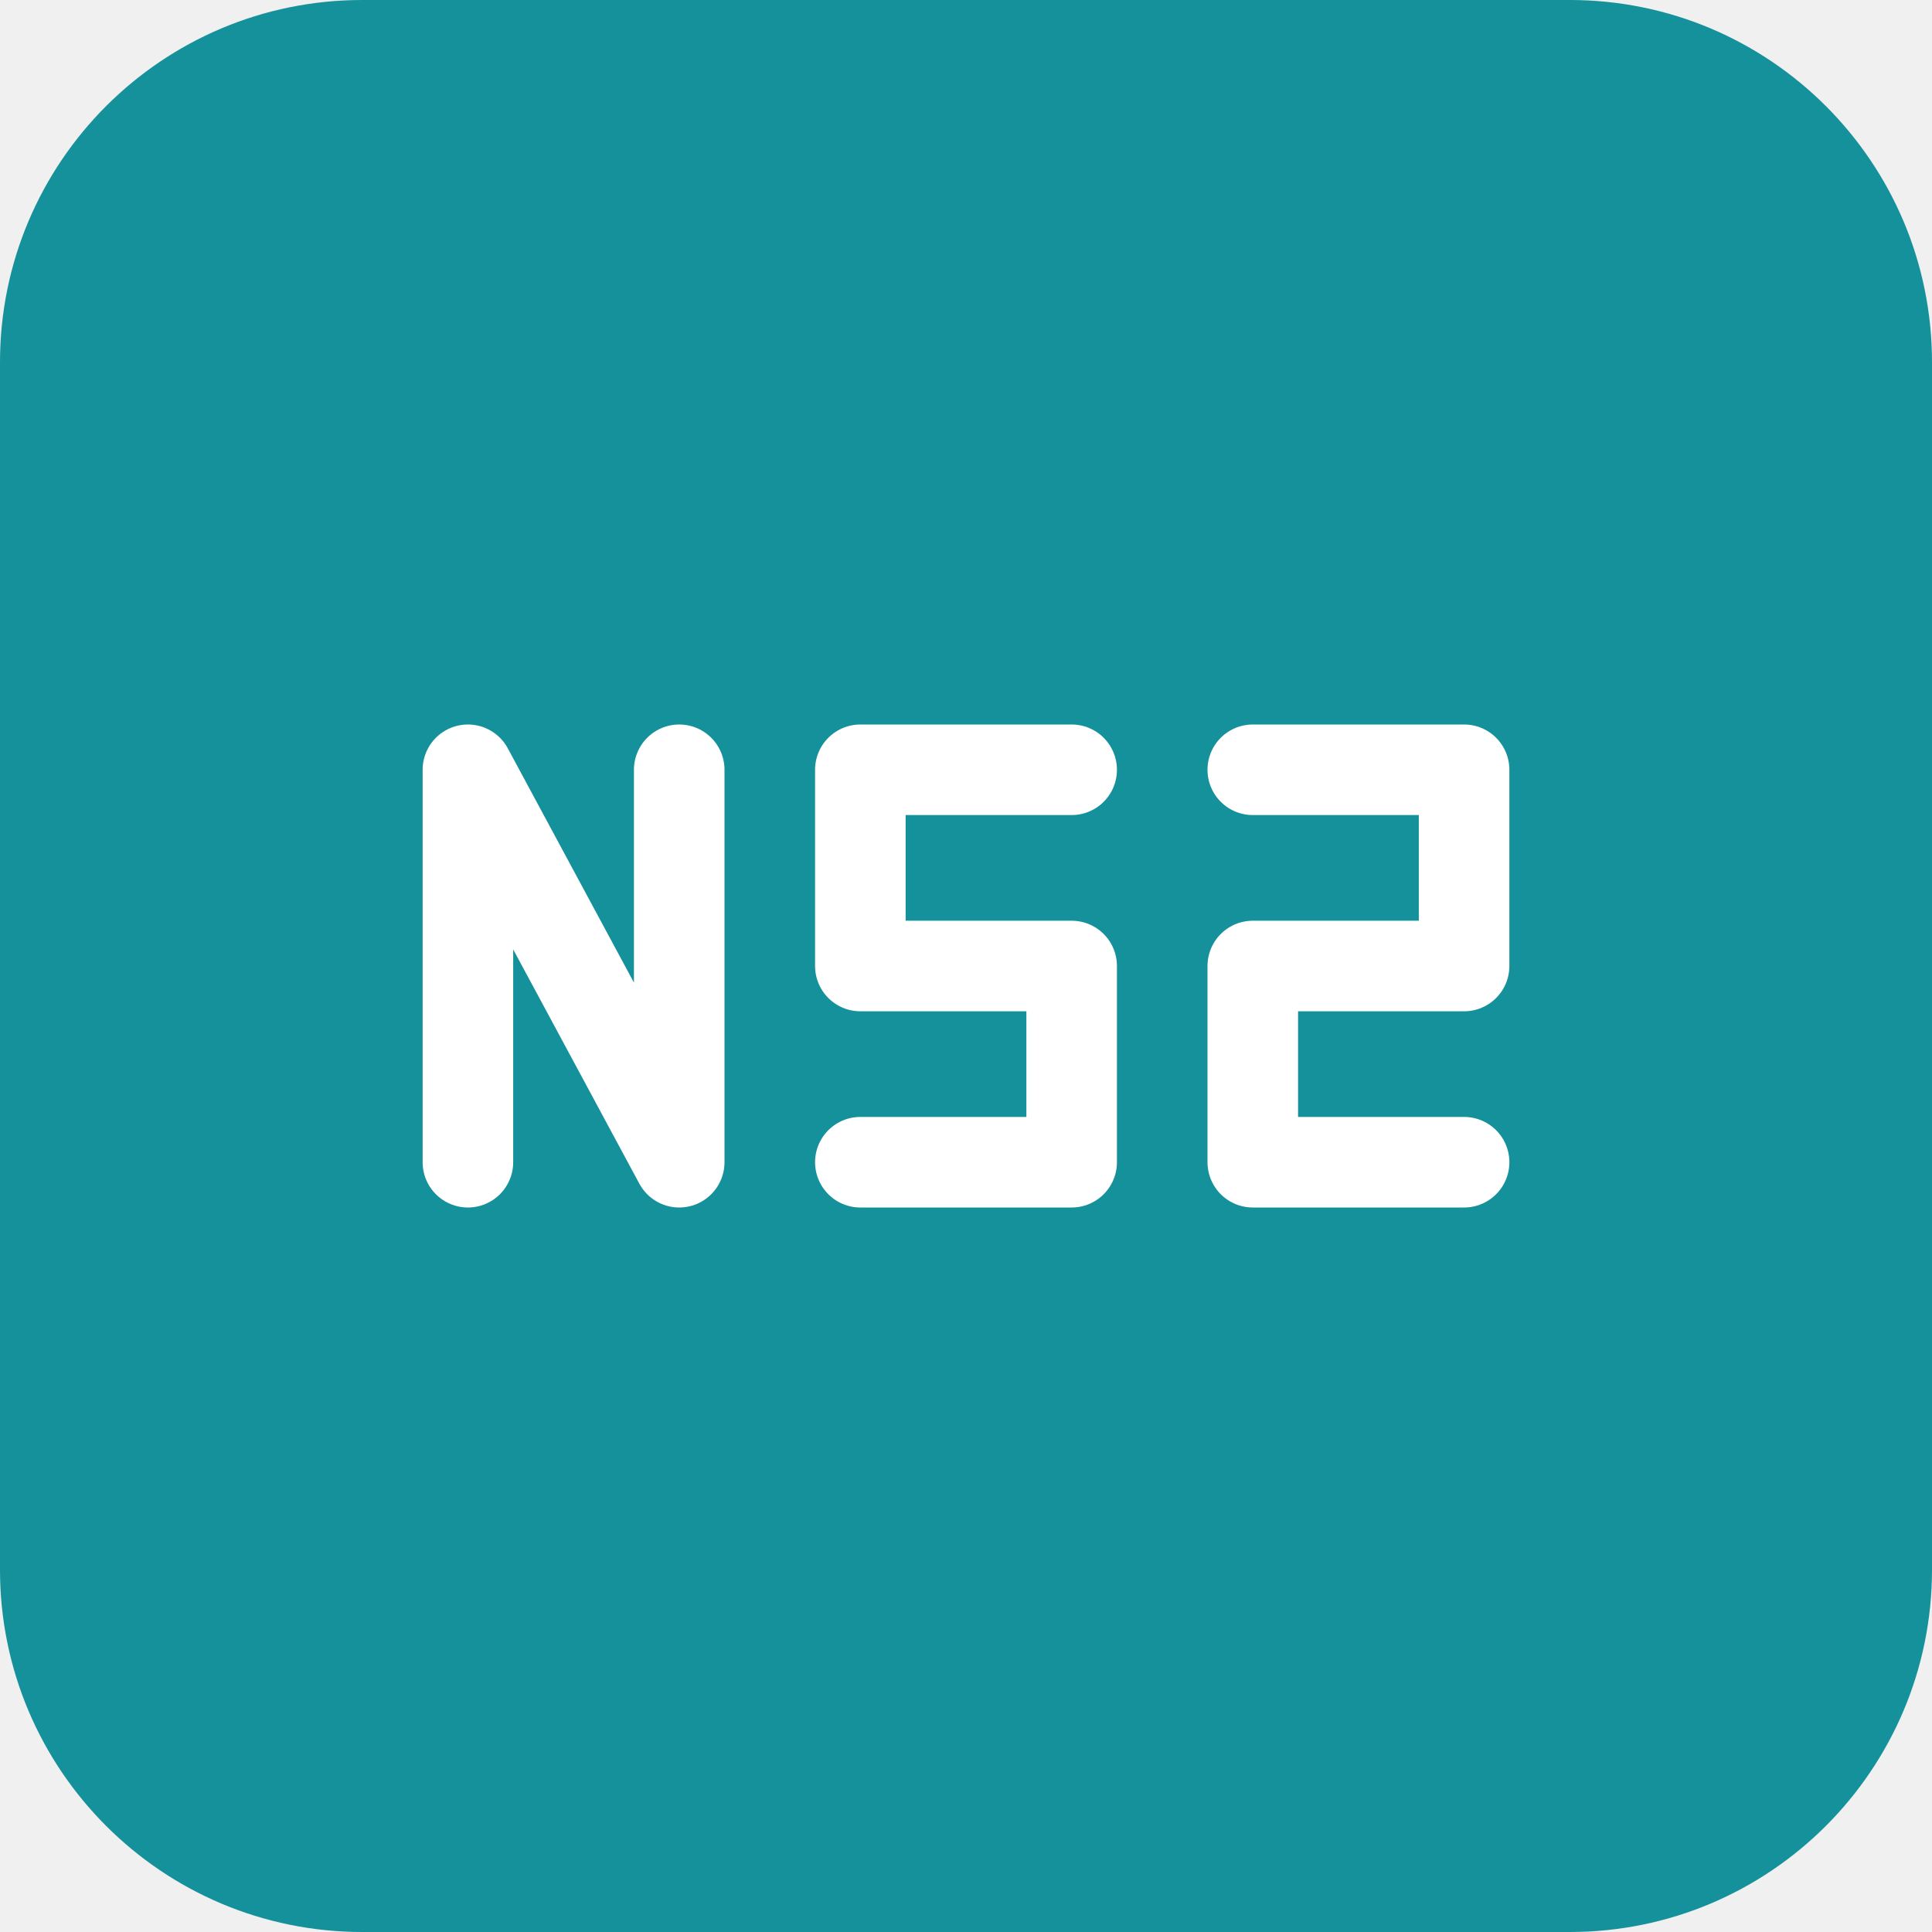
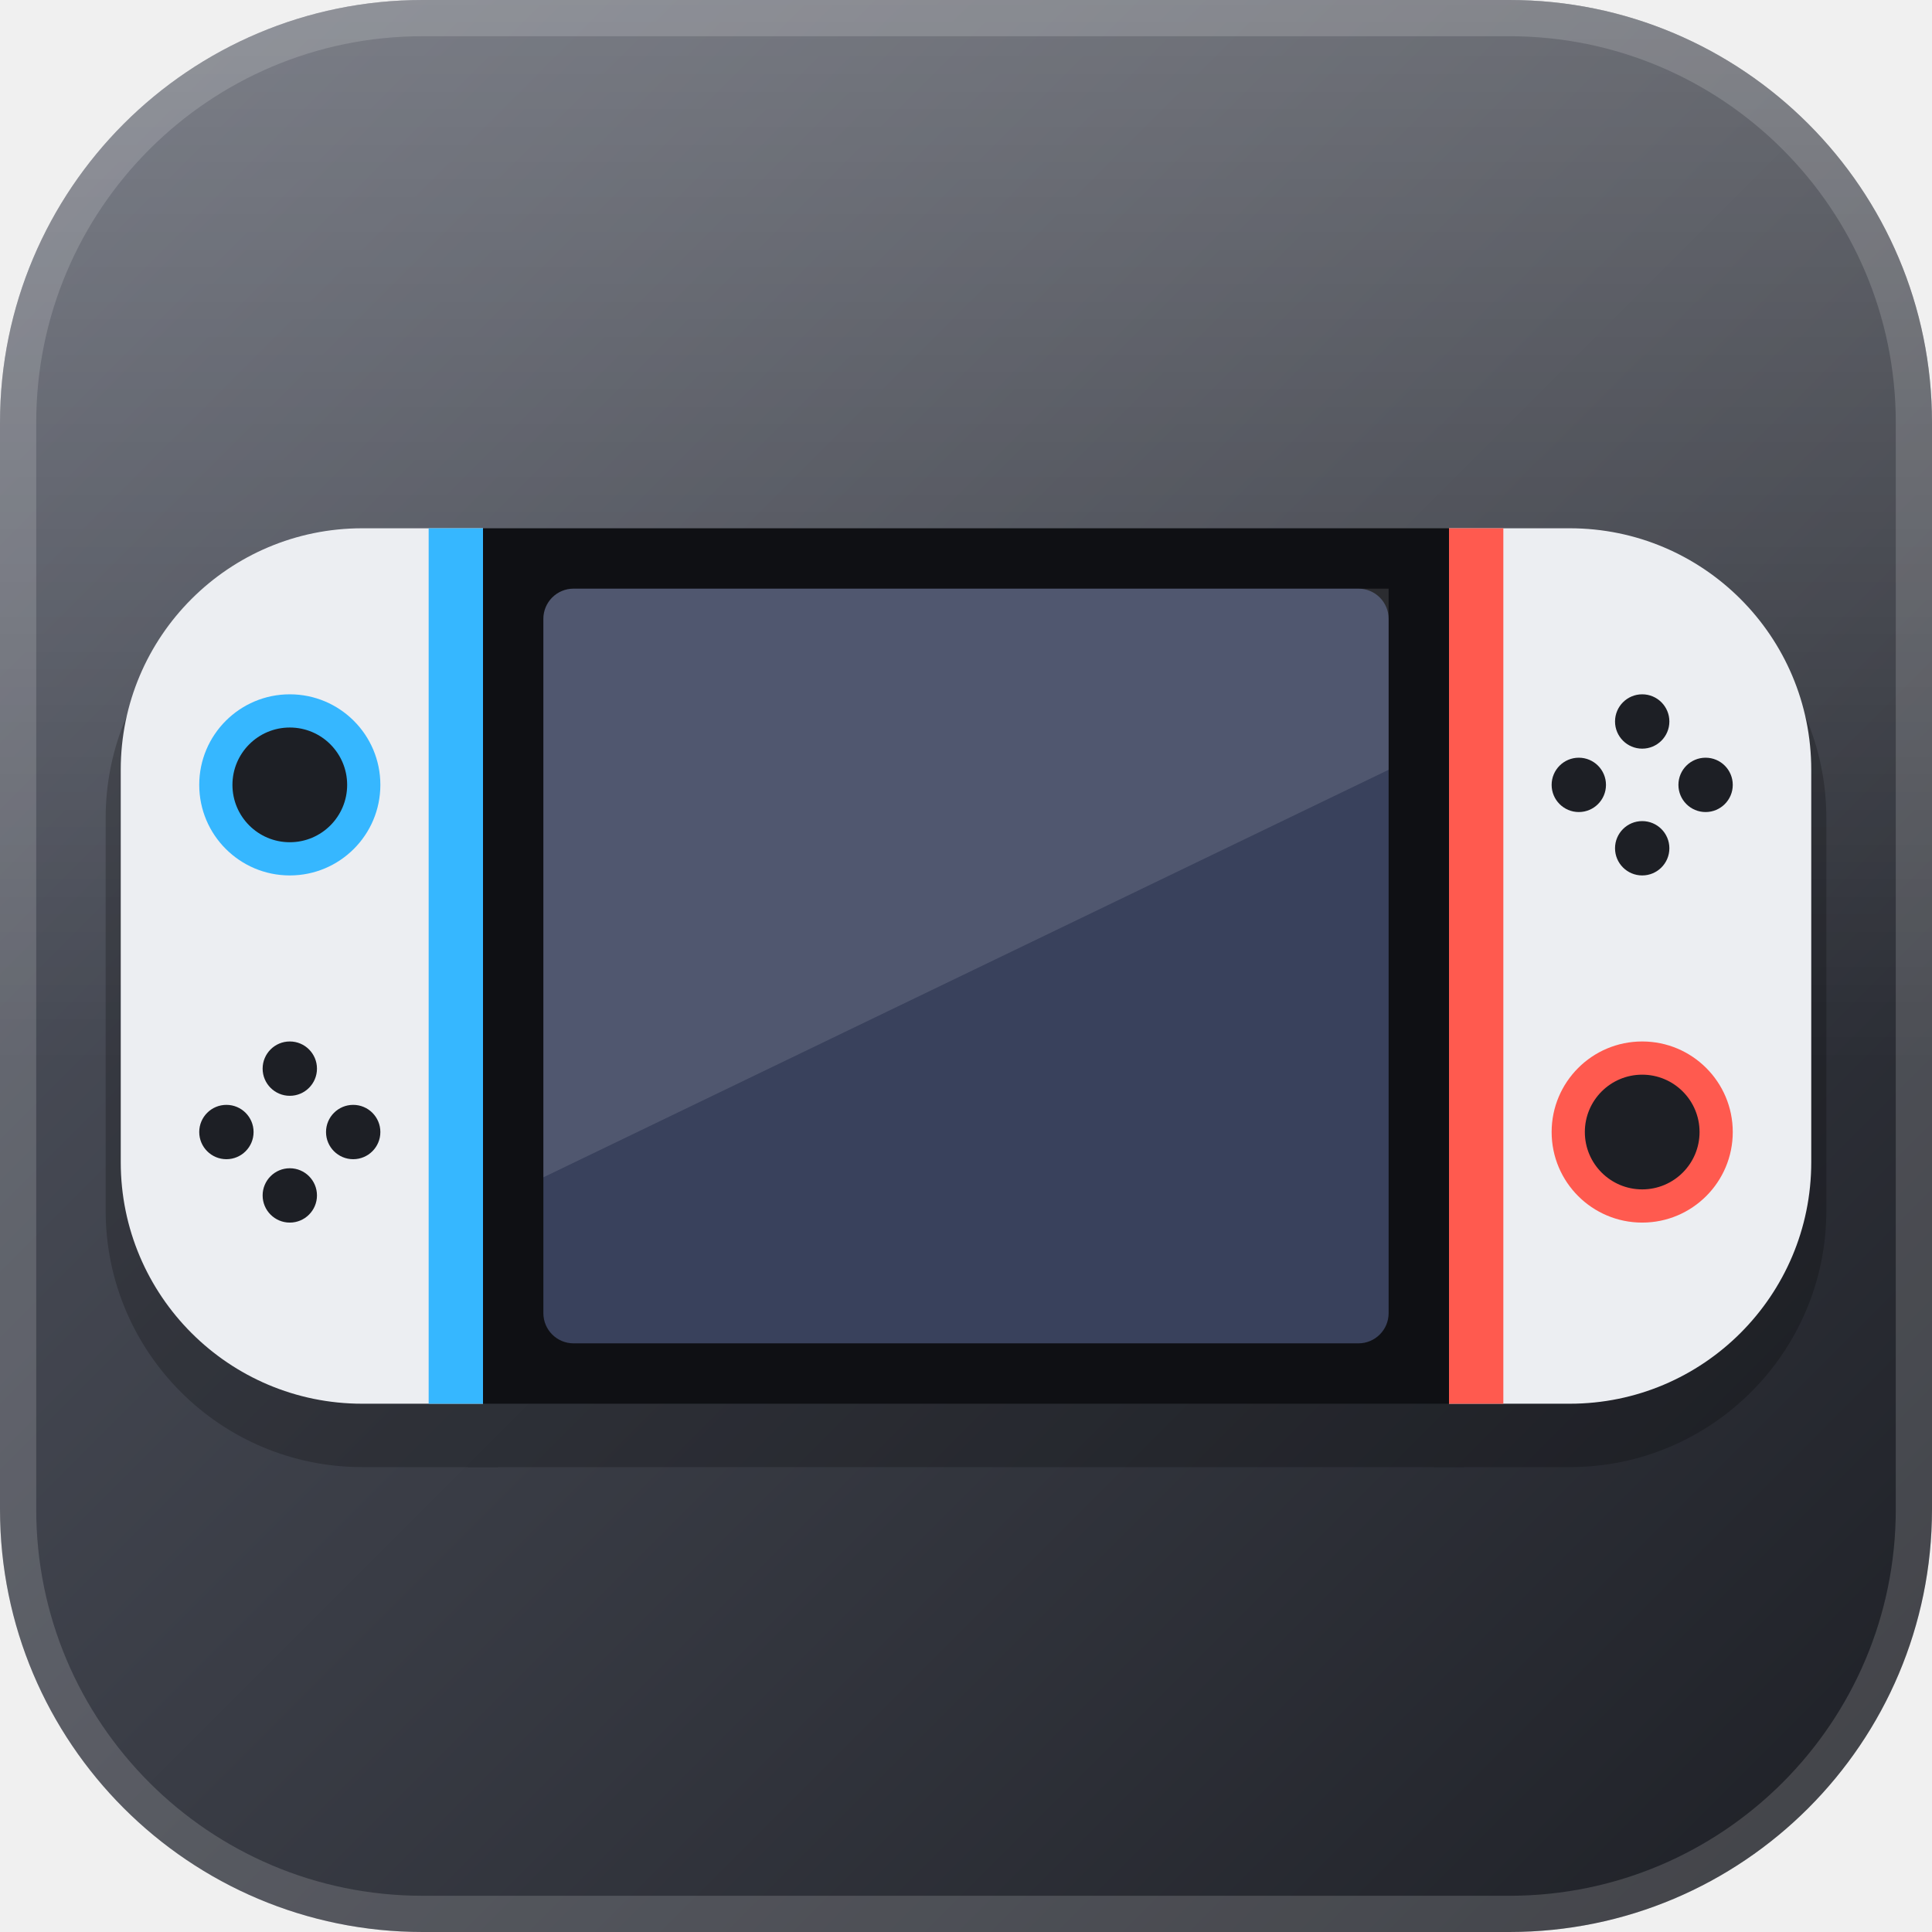
<svg xmlns="http://www.w3.org/2000/svg" viewBox="0 0 64 64" width="64" height="64">
-   <rect width="64" height="64" rx="12" fill="#14919b" />
-   <g transform="translate(14 24)" fill="none" stroke="#fff" stroke-width="3" stroke-linecap="round" stroke-linejoin="round">
-     <path d="M1.5 14.5 V1.5 L8.5 14.5 V1.5" />
-     <path transform="translate(13 0)" d="M8.5 1.5 H1.5 V8 H8.5 V14.5 H1.5" />
-     <path transform="translate(26 0)" d="M1.5 1.5 H8.5 V8 H1.5 V14.5 H8.5" />
+   <defs>
+     <linearGradient id="g" x1="0" y1="0" x2="1" y2="1">
+       <stop offset="0" stop-color="#565a66" />
+       <stop offset="1" stop-color="#1d1f25" />
+     </linearGradient>
+     <linearGradient id="l" x1="0" y1="0" x2="0" y2="1">
+       <stop offset="0" stop-color="#fff" stop-opacity=".24" />
+       <stop offset=".55" stop-color="#fff" stop-opacity="0" />
+     </linearGradient>
+   </defs>
+   <rect width="64" height="64" rx="14" fill="url(#g)" />
+   <rect width="64" height="64" rx="14" fill="url(#l)" />
+   <path d="M14 .6h36A13.4 13.4 0 0 1 63.4 14v36A13.4 13.4 0 0 1 50 63.4H14A13.4 13.4 0 0 1 .6 50V14A13.4 13.4 0 0 1 14 .6z" fill="none" stroke="#fff" stroke-opacity=".16" stroke-width="1.2" />
+   <g transform="translate(0 1.6)" fill="#000" stroke="#000" opacity=".22">
+     <path d="M12 17.500H16v29h-4A8 8 0 0 1 4 38.500v-13A8 8 0 0 1 12 17.500z" />
+     <rect x="16" y="17.5" width="32" height="29" />
+     <path d="M48 17.500h4a8 8 0 0 1 8 8v13a8 8 0 0 1-8 8h-4z" />
  </g>
+   <path d="M12 17.500H16v29h-4A8 8 0 0 1 4 38.500v-13A8 8 0 0 1 12 17.500z" fill="#eceef2" />
+   <rect x="16" y="17.5" width="32" height="29" fill="#0f1014" />
+   <path d="M48 17.500h4a8 8 0 0 1 8 8v13a8 8 0 0 1-8 8h-4z" fill="#eceef2" />
+   <rect x="14.2" y="17.5" width="1.8" height="29" fill="#36b7ff" />
+   <rect x="48" y="17.5" width="1.8" height="29" fill="#ff5a4f" />
+   <rect x="18" y="19.5" width="28" height="25" rx="1" fill="#39415c" />
+   <path d="M18 20.500a1 1 0 0 1 1-1h27v6L18 39z" fill="#fff" opacity=".12" />
+   <circle cx="9.6" cy="26" r="3" fill="#36b7ff" />
+   <circle cx="9.6" cy="26" r="1.9" fill="#1d1f25" />
+   <circle cx="9.6" cy="35.4" r="0.9" fill="#1d1f25" />
+   <circle cx="11.7" cy="37.5" r="0.9" fill="#1d1f25" />
+   <circle cx="9.6" cy="39.6" r="0.9" fill="#1d1f25" />
+   <circle cx="7.5" cy="37.5" r="0.9" fill="#1d1f25" />
+   <circle cx="54.4" cy="23.9" r="0.9" fill="#1d1f25" />
+   <circle cx="56.5" cy="26" r="0.9" fill="#1d1f25" />
+   <circle cx="54.4" cy="28.1" r="0.9" fill="#1d1f25" />
+   <circle cx="52.3" cy="26" r="0.9" fill="#1d1f25" />
+   <circle cx="54.4" cy="37.5" r="3" fill="#ff5a4f" />
+   <circle cx="54.4" cy="37.5" r="1.9" fill="#1d1f25" />
</svg>
